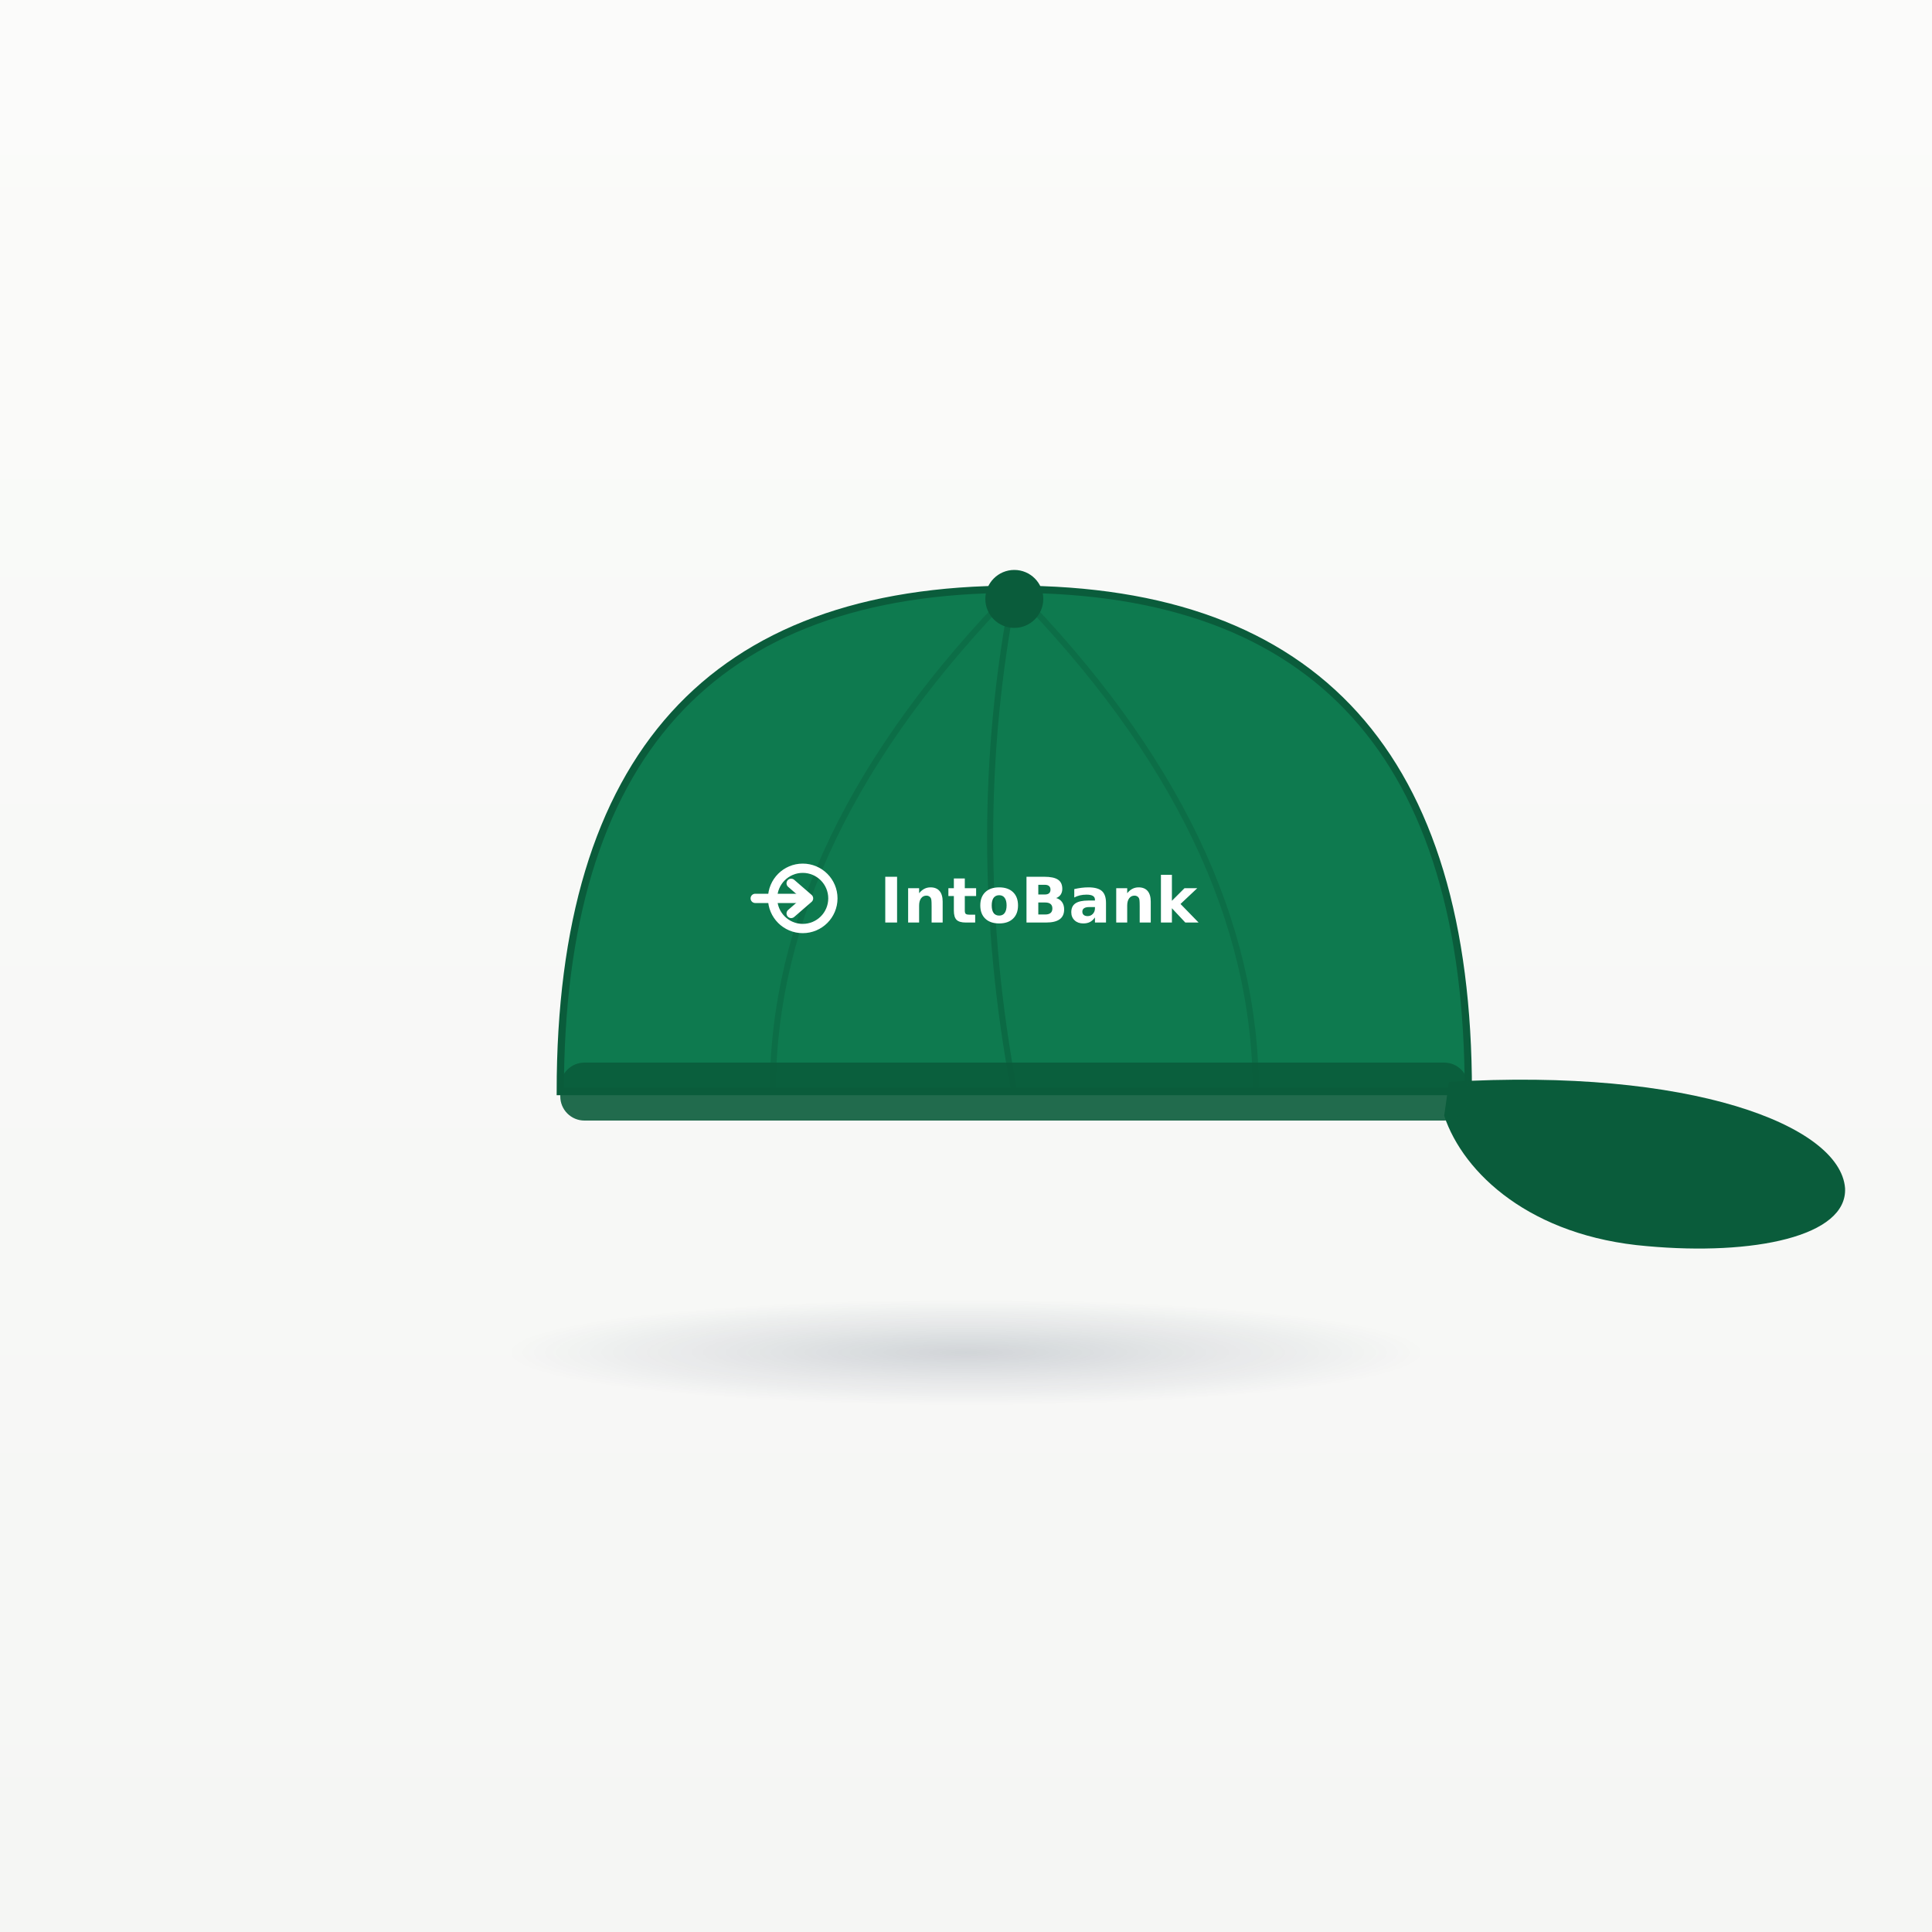
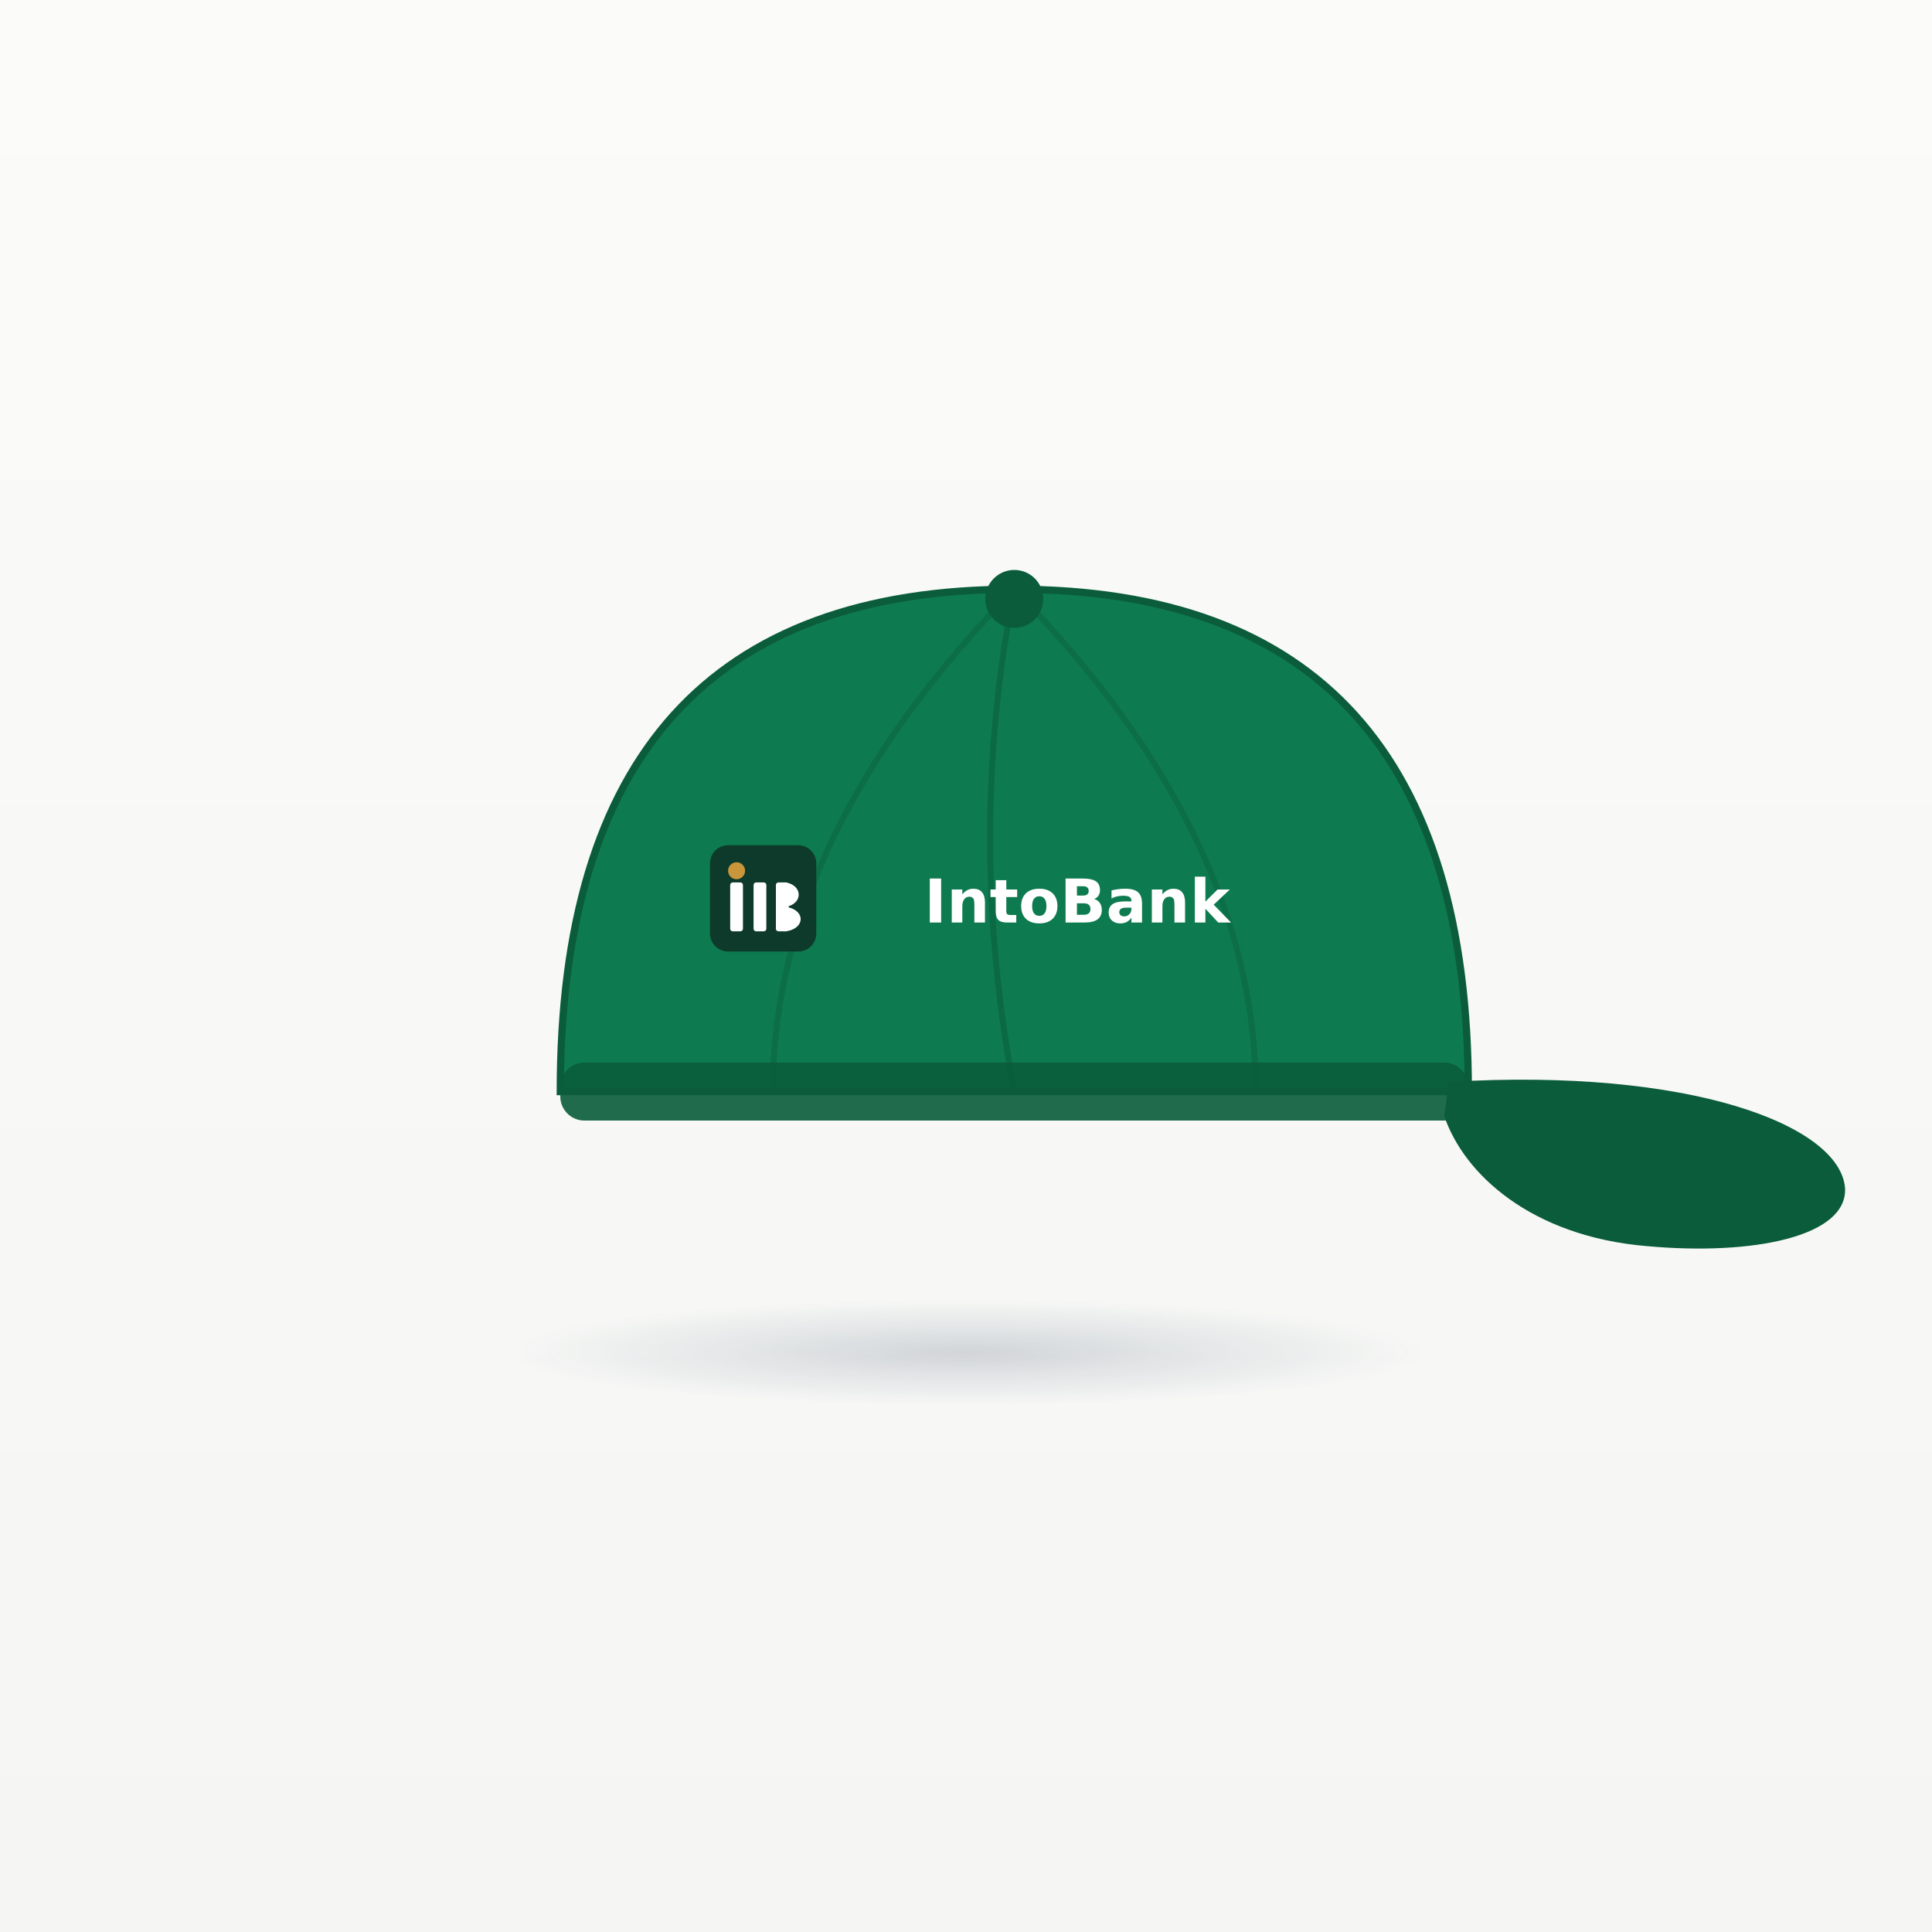
<svg xmlns="http://www.w3.org/2000/svg" viewBox="0 0 800 800" width="800" height="800">
  <defs>
    <linearGradient id="bg" x1="0" y1="0" x2="0" y2="1">
      <stop offset="0" stop-color="#FBFBFA" />
      <stop offset="1" stop-color="#F5F6F4" />
    </linearGradient>
    <radialGradient id="sh" cx="0.5" cy="0.5" r="0.5">
      <stop offset="0" stop-color="#0B1E3D" stop-opacity="0.16" />
      <stop offset="1" stop-color="#0B1E3D" stop-opacity="0" />
    </radialGradient>
  </defs>
  <rect width="800" height="800" fill="url(#bg)" />
  <ellipse cx="400" cy="560" rx="190" ry="22" fill="url(#sh)" />
  <path d="M232,452 Q232,244 420,244 Q608,244 608,452 Z" fill="#0E7A4F" stroke="#0A5C3B" stroke-width="3" />
  <path d="M420,244 Q400,346 420,452" fill="none" stroke="#0A5C3B" stroke-width="2.5" opacity="0.55" />
  <path d="M420,244 Q520,346 520,452" fill="none" stroke="#0A5C3B" stroke-width="2.5" opacity="0.4" />
  <path d="M420,244 Q320,346 320,452" fill="none" stroke="#0A5C3B" stroke-width="2.5" opacity="0.4" />
  <circle cx="420" cy="248" r="12" fill="#0A5C3B" />
  <path d="M600,448 C700,442 762,466 764,492 C765,512 726,520 682,516 C634,512 606,486 598,462 Z" fill="#0A5C3B" />
  <rect x="232" y="440" width="376" height="24" rx="10" fill="#0A5C3B" opacity="0.9" />
-   <circle cx="332.4" cy="372" r="12.48" fill="none" stroke="#FFFFFF" stroke-width="3.84" />
-   <path d="M312.72,372 L333.84,372" stroke="#FFFFFF" stroke-width="3.84" stroke-linecap="round" />
-   <path d="M327.6,365.76 L334.8,372 L327.6,378.24" fill="none" stroke="#FFFFFF" stroke-width="3.84" stroke-linecap="round" stroke-linejoin="round" />
-   <text x="430" y="382" font-family="DejaVu Sans, Helvetica, Arial, sans-serif" font-size="26" font-weight="700" fill="#FFFFFF" text-anchor="middle">IntoBank</text>
+   <rect x="294" y="350" width="44" height="44" rx="7.48" fill="#0D3A2B" />
+   <rect x="302.36" y="365.4" width="5.28" height="20.24" rx="1.056" fill="#FFFFFF" />
+   <circle cx="305.0" cy="360.56" r="3.52" fill="#C9963B" />
+   <rect x="312.04" y="365.4" width="5.28" height="20.24" rx="1.056" fill="#FFFFFF" />
+   <rect x="321.28" y="365.4" width="5.28" height="20.24" rx="1.056" fill="#FFFFFF" />
+   <path d="M324.448,365.4 L324.448,375.52 A6.274,5.06 0 0 0 324.448,365.4 Z" fill="#FFFFFF" />
+   <path d="M324.448,375.52 L324.448,385.64 A7.084,5.06 0 0 0 324.448,375.52 Z" fill="#FFFFFF" />
+   <text x="446" y="382" font-family="DejaVu Sans, Helvetica, Arial, sans-serif" font-size="25" font-weight="700" fill="#FFFFFF" text-anchor="middle">IntoBank</text>
</svg>
